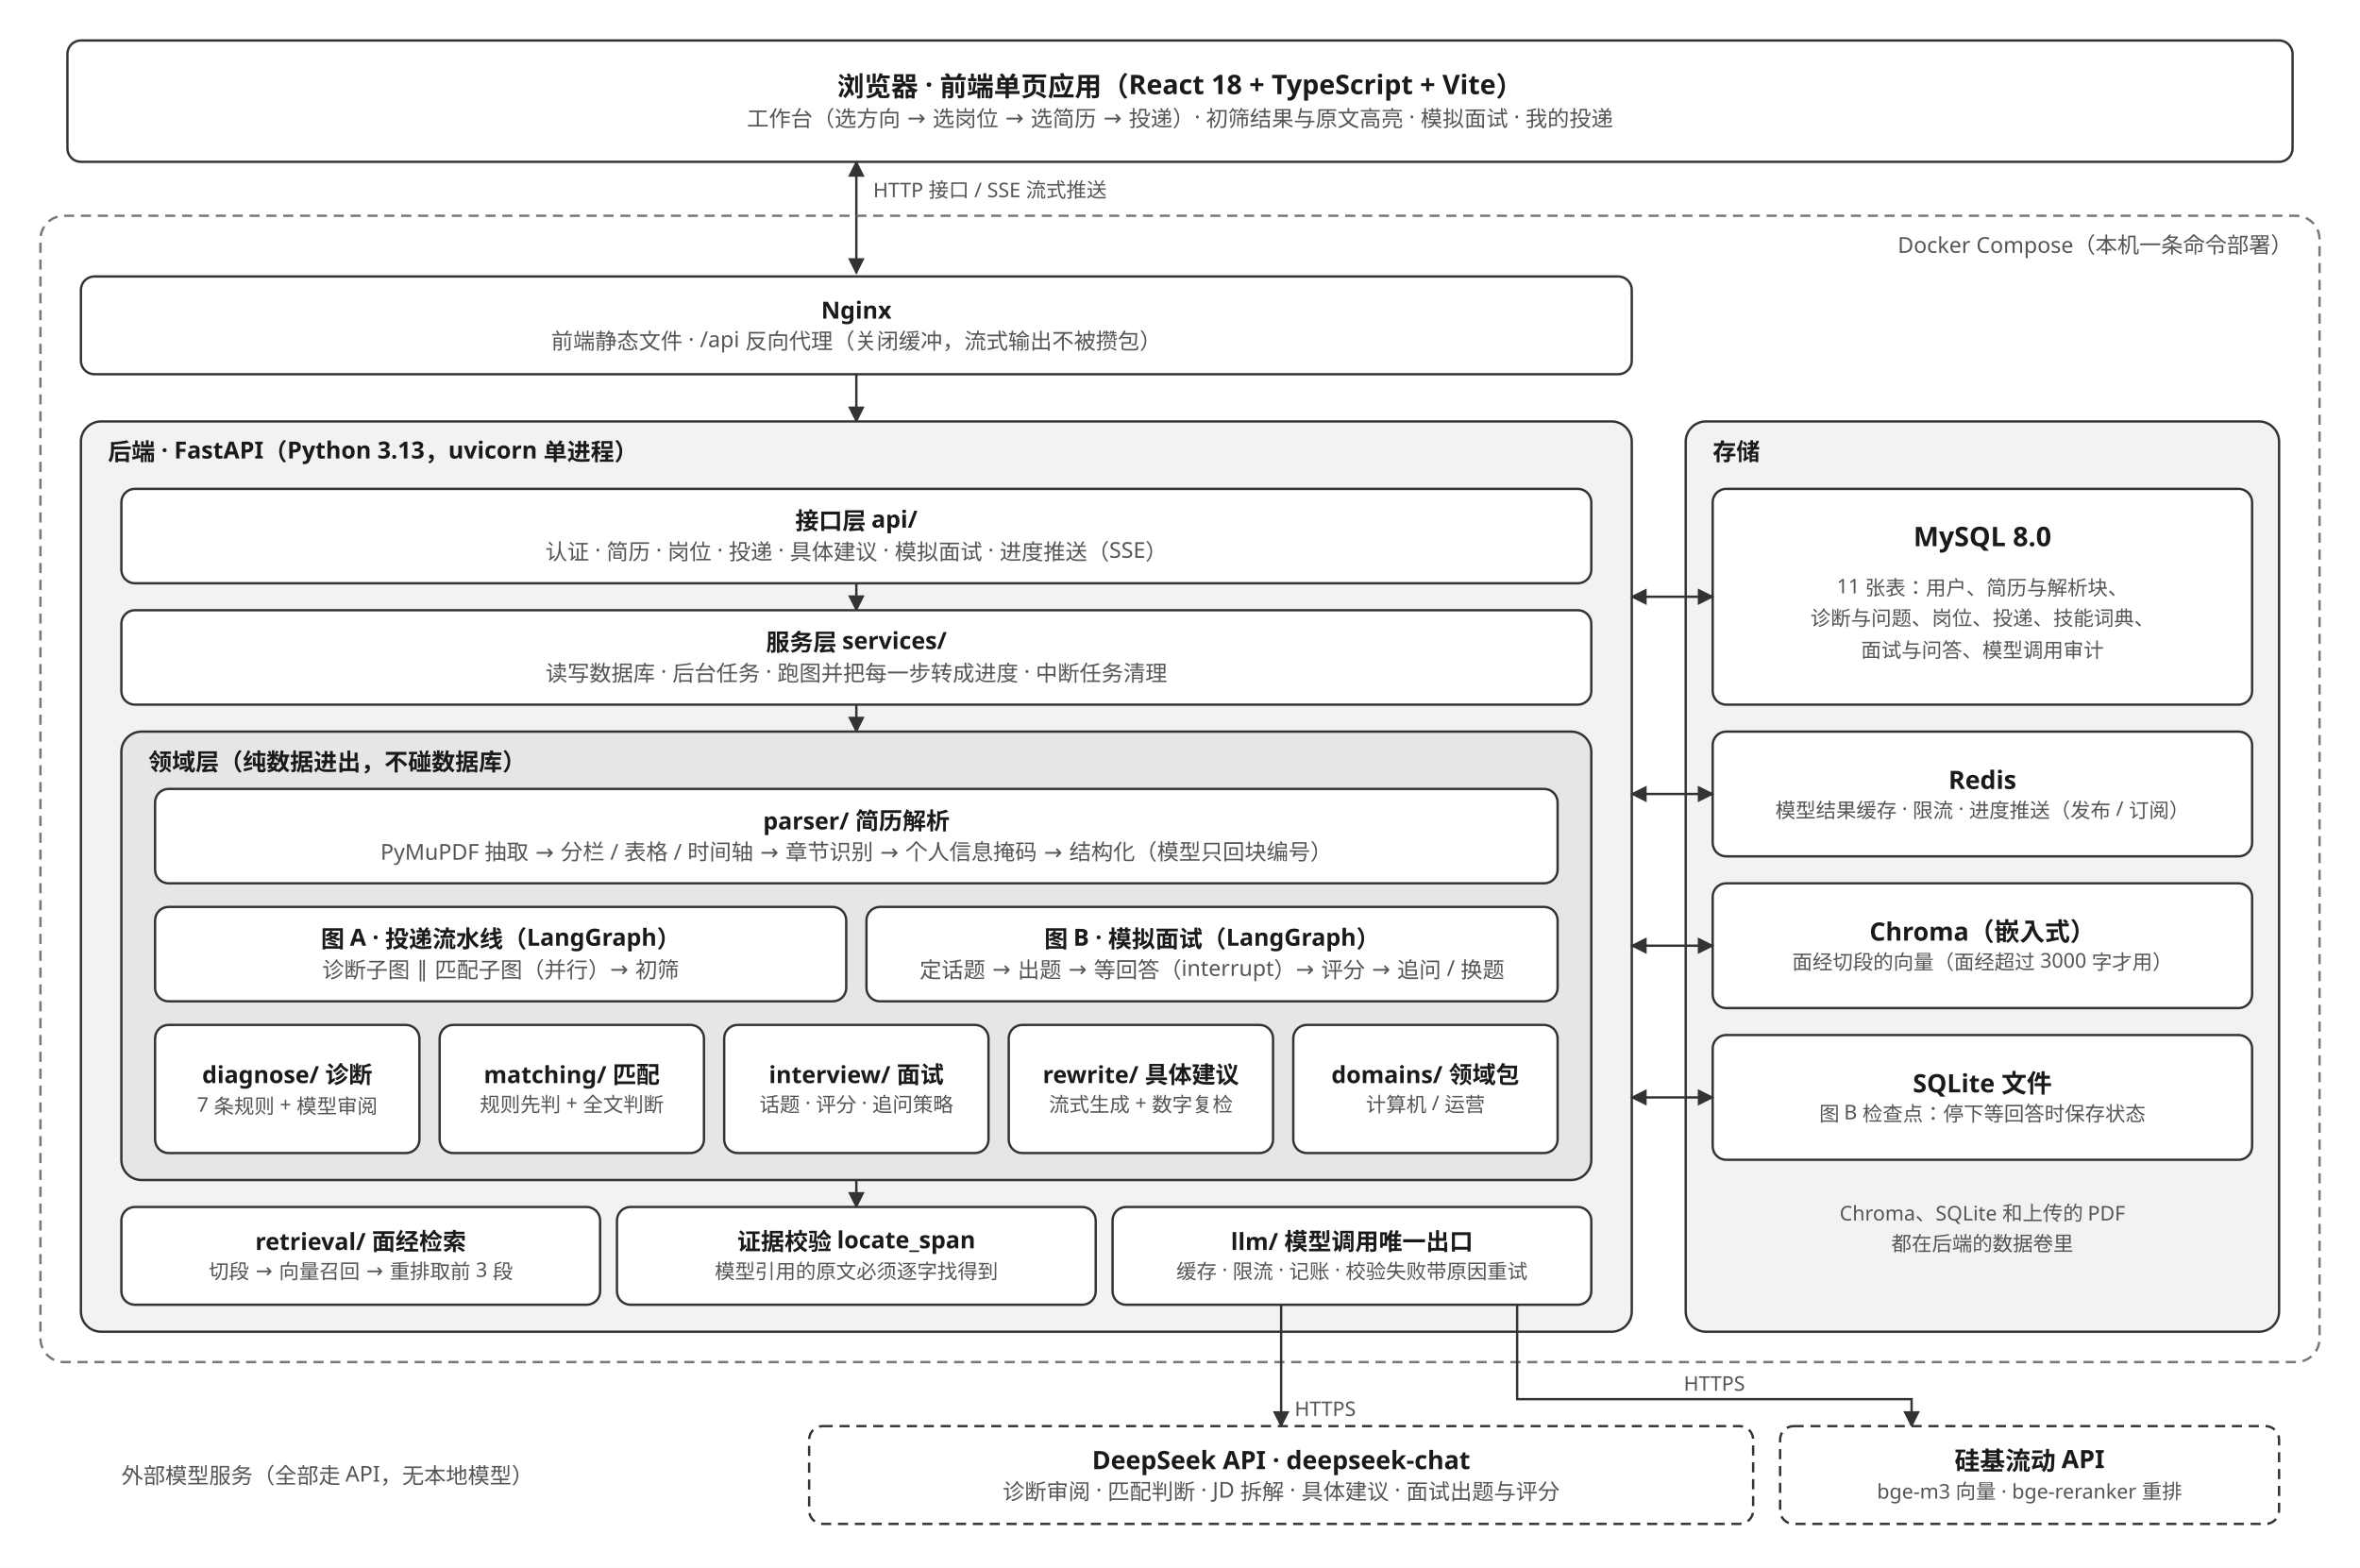
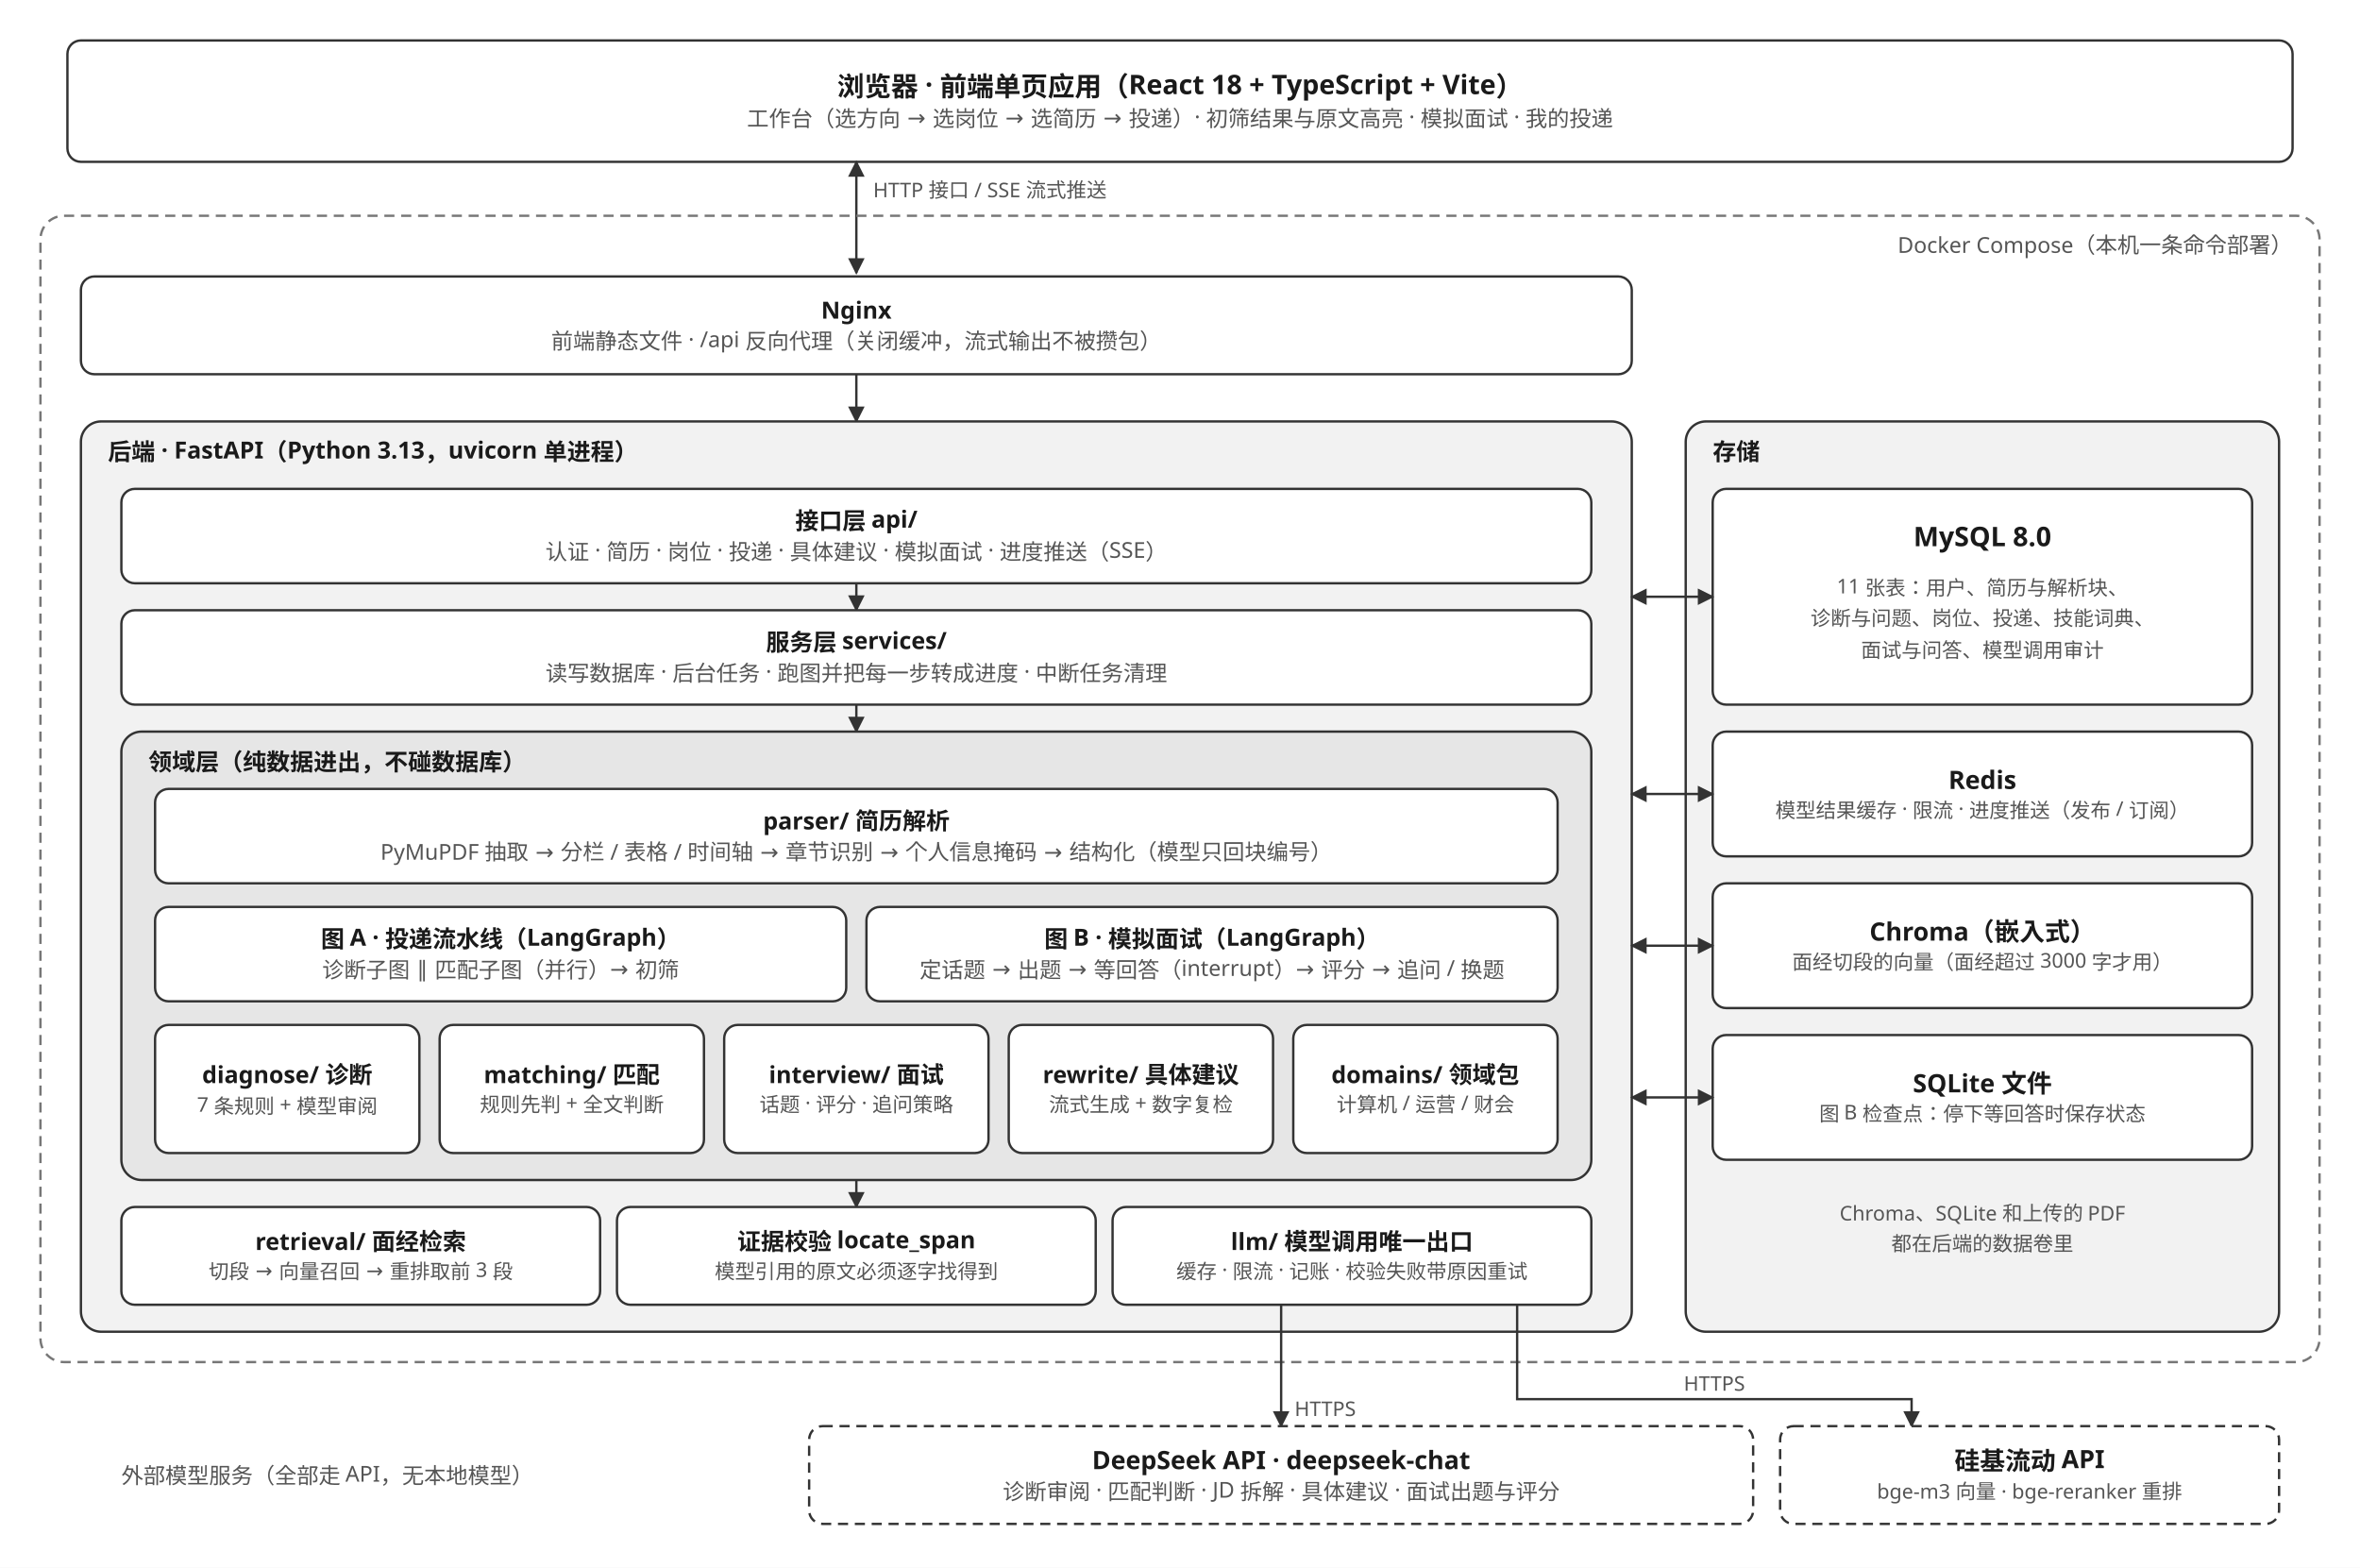
<svg xmlns="http://www.w3.org/2000/svg" width="1400" height="930" viewBox="0 0 1400 930" font-family="Microsoft YaHei, SimHei, PingFang SC, sans-serif">
  <defs>
    <marker id="ah" viewBox="0 0 10 10" refX="9" refY="5" markerWidth="7" markerHeight="7" orient="auto-start-reverse">
      <path d="M0,0 L10,5 L0,10 z" fill="#333333" />
    </marker>
  </defs>
  <rect width="1400" height="930" fill="#fff" />
  <rect x="40.0" y="24.0" width="1320.0" height="72.0" rx="8" fill="#fff" stroke="#333333" stroke-width="1.4" />
  <text x="700.0" y="57.0" font-size="16" font-weight="700" fill="#1a1a1a" text-anchor="middle">浏览器 · 前端单页应用（React 18 + TypeScript + Vite）</text>
  <text x="700.0" y="75.0" font-size="13" font-weight="400" fill="#555555" text-anchor="middle">工作台（选方向 → 选岗位 → 选简历 → 投递）· 初筛结果与原文高亮 · 模拟面试 · 我的投递</text>
  <polyline points="508.0,96.0 508.0,162.0" fill="none" stroke="#333333" stroke-width="1.4" marker-end="url(#ah)" marker-start="url(#ah)" />
  <text x="518.0" y="117.0" font-size="12" font-weight="400" fill="#555555" text-anchor="start">HTTP 接口 / SSE 流式推送</text>
  <rect x="24.0" y="128.0" width="1352.0" height="680.0" rx="14" fill="none" stroke="#777" stroke-width="1.4" stroke-dasharray="6 4" />
  <text x="1360.0" y="150.0" font-size="13" font-weight="400" fill="#555555" text-anchor="end">Docker Compose（本机一条命令部署）</text>
  <rect x="48.0" y="164.0" width="920.0" height="58.0" rx="8" fill="#fff" stroke="#333333" stroke-width="1.4" />
  <text x="508.0" y="189.0" font-size="14" font-weight="700" fill="#1a1a1a" text-anchor="middle">Nginx</text>
  <text x="508.0" y="207.0" font-size="13" font-weight="400" fill="#555555" text-anchor="middle">前端静态文件 · /api 反向代理（关闭缓冲，流式输出不被攒包）</text>
  <polyline points="508.0,222.0 508.0,250.0" fill="none" stroke="#333333" stroke-width="1.4" marker-end="url(#ah)" />
  <rect x="48.0" y="250.0" width="920.0" height="540.0" rx="12" fill="#f2f2f2" stroke="#333333" stroke-width="1.4" />
  <text x="64.0" y="273.0" font-size="14" font-weight="700" fill="#1a1a1a" text-anchor="start">后端 · FastAPI（Python 3.13，uvicorn 单进程）</text>
  <rect x="72.0" y="290.0" width="872.0" height="56.0" rx="8" fill="#fff" stroke="#333333" stroke-width="1.4" />
  <text x="508.0" y="314.0" font-size="14" font-weight="700" fill="#1a1a1a" text-anchor="middle">接口层 api/</text>
  <text x="508.0" y="332.0" font-size="13" font-weight="400" fill="#555555" text-anchor="middle">认证 · 简历 · 岗位 · 投递 · 具体建议 · 模拟面试 · 进度推送（SSE）</text>
  <polyline points="508.0,346.0 508.0,362.0" fill="none" stroke="#333333" stroke-width="1.4" marker-end="url(#ah)" />
  <rect x="72.0" y="362.0" width="872.0" height="56.0" rx="8" fill="#fff" stroke="#333333" stroke-width="1.4" />
  <text x="508.0" y="386.0" font-size="14" font-weight="700" fill="#1a1a1a" text-anchor="middle">服务层 services/</text>
  <text x="508.0" y="404.0" font-size="13" font-weight="400" fill="#555555" text-anchor="middle">读写数据库 · 后台任务 · 跑图并把每一步转成进度 · 中断任务清理</text>
  <polyline points="508.0,418.0 508.0,434.0" fill="none" stroke="#333333" stroke-width="1.4" marker-end="url(#ah)" />
  <rect x="72.0" y="434.0" width="872.0" height="266.0" rx="12" fill="#e6e6e6" stroke="#333333" stroke-width="1.4" />
  <text x="88.0" y="457.0" font-size="14" font-weight="700" fill="#1a1a1a" text-anchor="start">领域层（纯数据进出，不碰数据库）</text>
  <rect x="92.0" y="468.0" width="832.0" height="56.0" rx="8" fill="#fff" stroke="#333333" stroke-width="1.4" />
  <text x="508.0" y="492.0" font-size="14" font-weight="700" fill="#1a1a1a" text-anchor="middle">parser/ 简历解析</text>
  <text x="508.0" y="510.0" font-size="13" font-weight="400" fill="#555555" text-anchor="middle">PyMuPDF 抽取 → 分栏 / 表格 / 时间轴 → 章节识别 → 个人信息掩码 → 结构化（模型只回块编号）</text>
  <rect x="92.0" y="538.0" width="410.0" height="56.0" rx="8" fill="#fff" stroke="#333333" stroke-width="1.4" />
  <text x="297.0" y="562.0" font-size="14" font-weight="700" fill="#1a1a1a" text-anchor="middle">图 A · 投递流水线（LangGraph）</text>
  <text x="297.0" y="580.0" font-size="13" font-weight="400" fill="#555555" text-anchor="middle">诊断子图 ∥ 匹配子图（并行）→ 初筛</text>
  <rect x="514.0" y="538.0" width="410.0" height="56.0" rx="8" fill="#fff" stroke="#333333" stroke-width="1.4" />
  <text x="719.0" y="562.0" font-size="14" font-weight="700" fill="#1a1a1a" text-anchor="middle">图 B · 模拟面试（LangGraph）</text>
  <text x="719.0" y="580.0" font-size="13" font-weight="400" fill="#555555" text-anchor="middle">定话题 → 出题 → 等回答（interrupt）→ 评分 → 追问 / 换题</text>
  <rect x="92.0" y="608.0" width="156.8" height="76.0" rx="8" fill="#fff" stroke="#333333" stroke-width="1.4" />
  <text x="170.4" y="642.5" font-size="14" font-weight="700" fill="#1a1a1a" text-anchor="middle">diagnose/ 诊断</text>
  <text x="170.4" y="659.5" font-size="12" font-weight="400" fill="#555555" text-anchor="middle">7 条规则 + 模型审阅</text>
  <rect x="260.8" y="608.0" width="156.8" height="76.0" rx="8" fill="#fff" stroke="#333333" stroke-width="1.4" />
  <text x="339.2" y="642.5" font-size="14" font-weight="700" fill="#1a1a1a" text-anchor="middle">matching/ 匹配</text>
  <text x="339.2" y="659.5" font-size="12" font-weight="400" fill="#555555" text-anchor="middle">规则先判 + 全文判断</text>
  <rect x="429.6" y="608.0" width="156.8" height="76.0" rx="8" fill="#fff" stroke="#333333" stroke-width="1.4" />
  <text x="508.0" y="642.5" font-size="14" font-weight="700" fill="#1a1a1a" text-anchor="middle">interview/ 面试</text>
  <text x="508.0" y="659.5" font-size="12" font-weight="400" fill="#555555" text-anchor="middle">话题 · 评分 · 追问策略</text>
  <rect x="598.4" y="608.0" width="156.8" height="76.0" rx="8" fill="#fff" stroke="#333333" stroke-width="1.4" />
  <text x="676.8" y="642.5" font-size="14" font-weight="700" fill="#1a1a1a" text-anchor="middle">rewrite/ 具体建议</text>
  <text x="676.8" y="659.5" font-size="12" font-weight="400" fill="#555555" text-anchor="middle">流式生成 + 数字复检</text>
  <rect x="767.2" y="608.0" width="156.8" height="76.0" rx="8" fill="#fff" stroke="#333333" stroke-width="1.4" />
  <text x="845.6" y="642.5" font-size="14" font-weight="700" fill="#1a1a1a" text-anchor="middle">domains/ 领域包</text>
-   <text x="845.6" y="659.5" font-size="12" font-weight="400" fill="#555555" text-anchor="middle">计算机 / 运营</text>
+   <text x="845.6" y="659.5" font-size="12" font-weight="400" fill="#555555" text-anchor="middle">计算机 / 运营 / 财会</text>
  <polyline points="508.0,700.0 508.0,716.0" fill="none" stroke="#333333" stroke-width="1.4" marker-end="url(#ah)" />
  <rect x="72.0" y="716.0" width="284.0" height="58.0" rx="8" fill="#fff" stroke="#333333" stroke-width="1.4" />
  <text x="214.0" y="741.5" font-size="14" font-weight="700" fill="#1a1a1a" text-anchor="middle">retrieval/ 面经检索</text>
  <text x="214.0" y="758.5" font-size="12" font-weight="400" fill="#555555" text-anchor="middle">切段 → 向量召回 → 重排取前 3 段</text>
  <rect x="366.0" y="716.0" width="284.0" height="58.0" rx="8" fill="#fff" stroke="#333333" stroke-width="1.4" />
  <text x="508.0" y="741.5" font-size="14" font-weight="700" fill="#1a1a1a" text-anchor="middle">证据校验 locate_span</text>
  <text x="508.0" y="758.5" font-size="12" font-weight="400" fill="#555555" text-anchor="middle">模型引用的原文必须逐字找得到</text>
  <rect x="660.0" y="716.0" width="284.0" height="58.0" rx="8" fill="#fff" stroke="#333333" stroke-width="1.4" />
  <text x="802.0" y="741.5" font-size="14" font-weight="700" fill="#1a1a1a" text-anchor="middle">llm/ 模型调用唯一出口</text>
  <text x="802.0" y="758.5" font-size="12" font-weight="400" fill="#555555" text-anchor="middle">缓存 · 限流 · 记账 · 校验失败带原因重试</text>
  <rect x="1000.0" y="250.0" width="352.0" height="540.0" rx="12" fill="#f2f2f2" stroke="#333333" stroke-width="1.4" />
  <text x="1016.0" y="273.0" font-size="14" font-weight="700" fill="#1a1a1a" text-anchor="start">存储</text>
  <rect x="1016.0" y="290.0" width="320.0" height="128.0" rx="8" fill="#fff" stroke="#333333" stroke-width="1.4" />
  <text x="1176.0" y="324.0" font-size="16" font-weight="700" fill="#1a1a1a" text-anchor="middle">MySQL 8.0</text>
  <text x="1176.0" y="352.0" font-size="12" font-weight="400" fill="#555555" text-anchor="middle">11 张表：用户、简历与解析块、</text>
  <text x="1176.0" y="371.0" font-size="12" font-weight="400" fill="#555555" text-anchor="middle">诊断与问题、岗位、投递、技能词典、</text>
  <text x="1176.0" y="390.0" font-size="12" font-weight="400" fill="#555555" text-anchor="middle">面试与问答、模型调用审计</text>
  <rect x="1016.0" y="434.0" width="320.0" height="74.0" rx="8" fill="#fff" stroke="#333333" stroke-width="1.4" />
  <text x="1176.0" y="468.0" font-size="15" font-weight="700" fill="#1a1a1a" text-anchor="middle">Redis</text>
  <text x="1176.0" y="485.0" font-size="12" font-weight="400" fill="#555555" text-anchor="middle">模型结果缓存 · 限流 · 进度推送（发布 / 订阅）</text>
  <rect x="1016.0" y="524.0" width="320.0" height="74.0" rx="8" fill="#fff" stroke="#333333" stroke-width="1.4" />
  <text x="1176.0" y="558.0" font-size="15" font-weight="700" fill="#1a1a1a" text-anchor="middle">Chroma（嵌入式）</text>
  <text x="1176.0" y="575.0" font-size="12" font-weight="400" fill="#555555" text-anchor="middle">面经切段的向量（面经超过 3000 字才用）</text>
  <rect x="1016.0" y="614.0" width="320.0" height="74.0" rx="8" fill="#fff" stroke="#333333" stroke-width="1.4" />
  <text x="1176.0" y="648.0" font-size="15" font-weight="700" fill="#1a1a1a" text-anchor="middle">SQLite 文件</text>
  <text x="1176.0" y="665.0" font-size="12" font-weight="400" fill="#555555" text-anchor="middle">图 B 检查点：停下等回答时保存状态</text>
  <text x="1176.0" y="724.0" font-size="12" font-weight="400" fill="#555555" text-anchor="middle">Chroma、SQLite 和上传的 PDF</text>
  <text x="1176.0" y="742.0" font-size="12" font-weight="400" fill="#555555" text-anchor="middle">都在后端的数据卷里</text>
  <polyline points="968.0,354.0 1016.0,354.0" fill="none" stroke="#333333" stroke-width="1.4" marker-end="url(#ah)" marker-start="url(#ah)" />
  <polyline points="968.0,471.0 1016.0,471.0" fill="none" stroke="#333333" stroke-width="1.4" marker-end="url(#ah)" marker-start="url(#ah)" />
  <polyline points="968.0,561.0 1016.0,561.0" fill="none" stroke="#333333" stroke-width="1.4" marker-end="url(#ah)" marker-start="url(#ah)" />
  <polyline points="968.0,651.0 1016.0,651.0" fill="none" stroke="#333333" stroke-width="1.4" marker-end="url(#ah)" marker-start="url(#ah)" />
  <polyline points="760.0,774.0 760.0,846.0" fill="none" stroke="#333333" stroke-width="1.4" marker-end="url(#ah)" />
  <text x="768.0" y="840.0" font-size="12" font-weight="400" fill="#555555" text-anchor="start">HTTPS</text>
  <polyline points="900.0,774.0 900.0,830.0 1134.0,830.0 1134.0,846.0" fill="none" stroke="#333333" stroke-width="1.4" marker-end="url(#ah)" />
  <text x="1017.0" y="825.0" font-size="12" font-weight="400" fill="#555555" text-anchor="middle">HTTPS</text>
  <rect x="480.0" y="846.0" width="560.0" height="58.0" rx="8" fill="#fff" stroke="#333333" stroke-width="1.4" stroke-dasharray="6 4" />
  <text x="760.0" y="871.5" font-size="15" font-weight="700" fill="#1a1a1a" text-anchor="middle">DeepSeek API · deepseek-chat</text>
  <text x="760.0" y="889.5" font-size="13" font-weight="400" fill="#555555" text-anchor="middle">诊断审阅 · 匹配判断 · JD 拆解 · 具体建议 · 面试出题与评分</text>
  <rect x="1056.0" y="846.0" width="296.0" height="58.0" rx="8" fill="#fff" stroke="#333333" stroke-width="1.4" stroke-dasharray="6 4" />
  <text x="1204.0" y="872.0" font-size="15" font-weight="700" fill="#1a1a1a" text-anchor="middle">硅基流动 API</text>
  <text x="1204.0" y="889.0" font-size="12" font-weight="400" fill="#555555" text-anchor="middle">bge-m3 向量 · bge-reranker 重排</text>
  <text x="72.0" y="880.0" font-size="13" font-weight="400" fill="#555555" text-anchor="start">外部模型服务（全部走 API，无本地模型）</text>
</svg>
